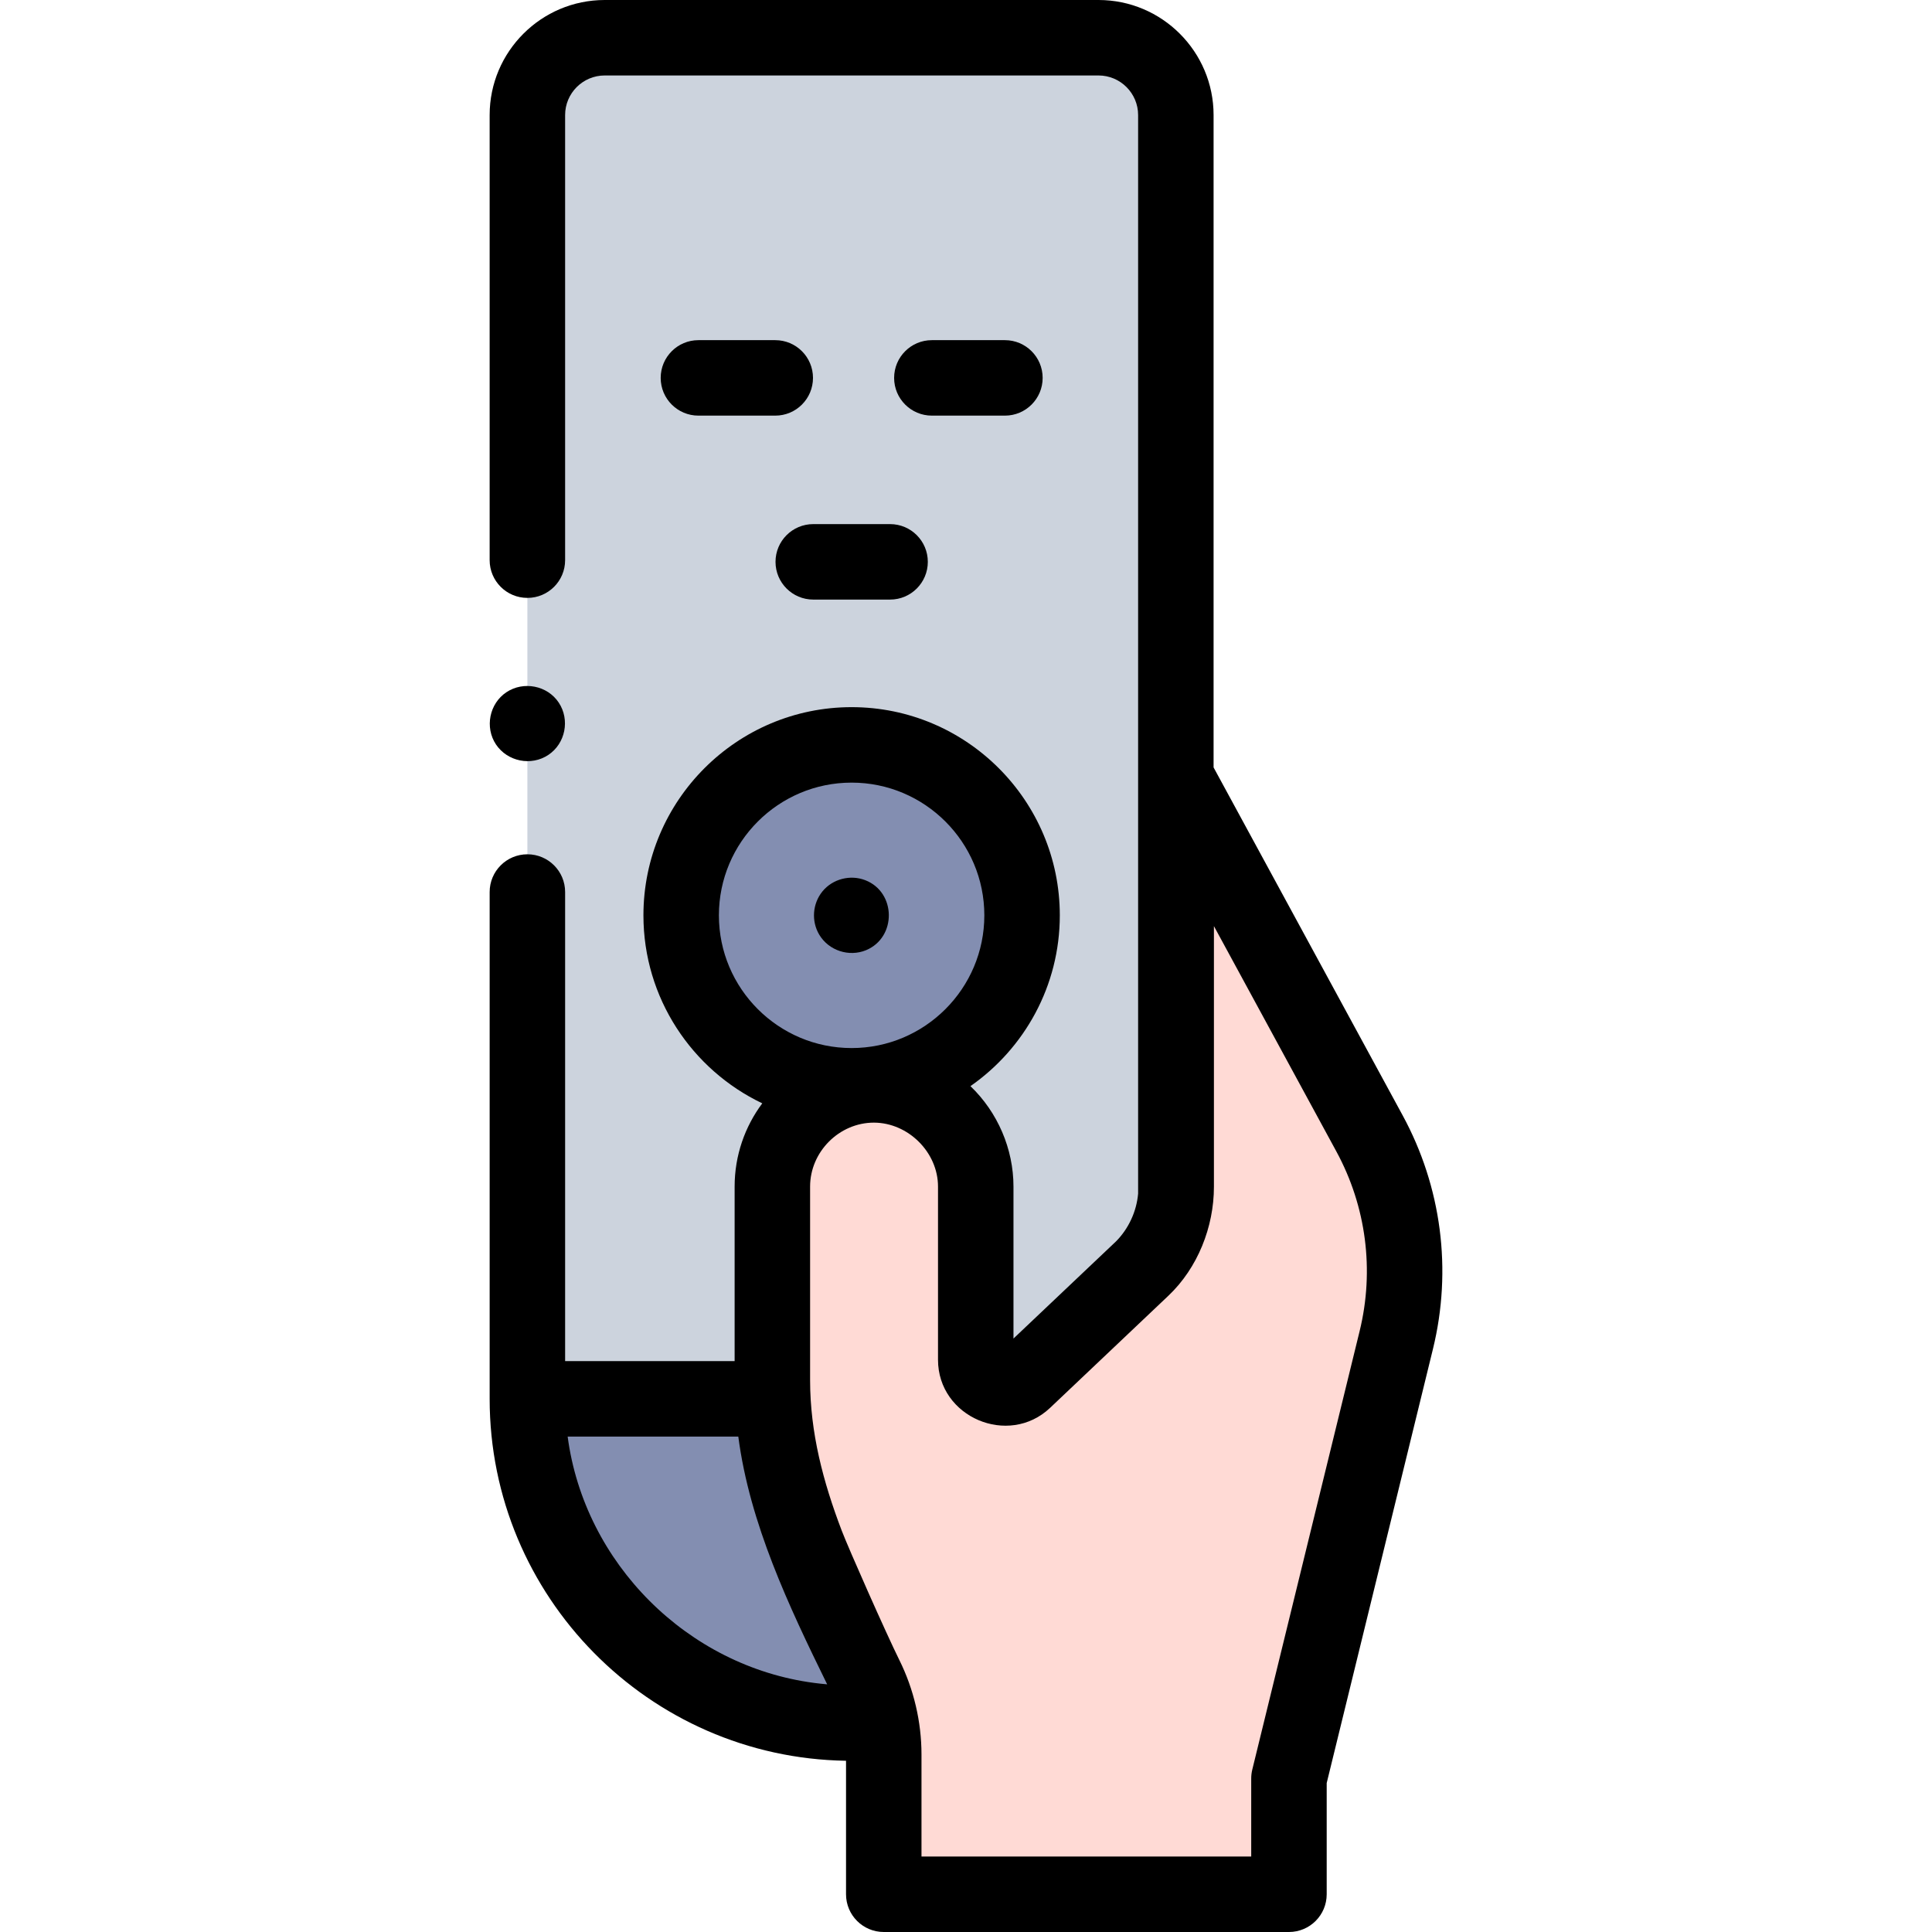
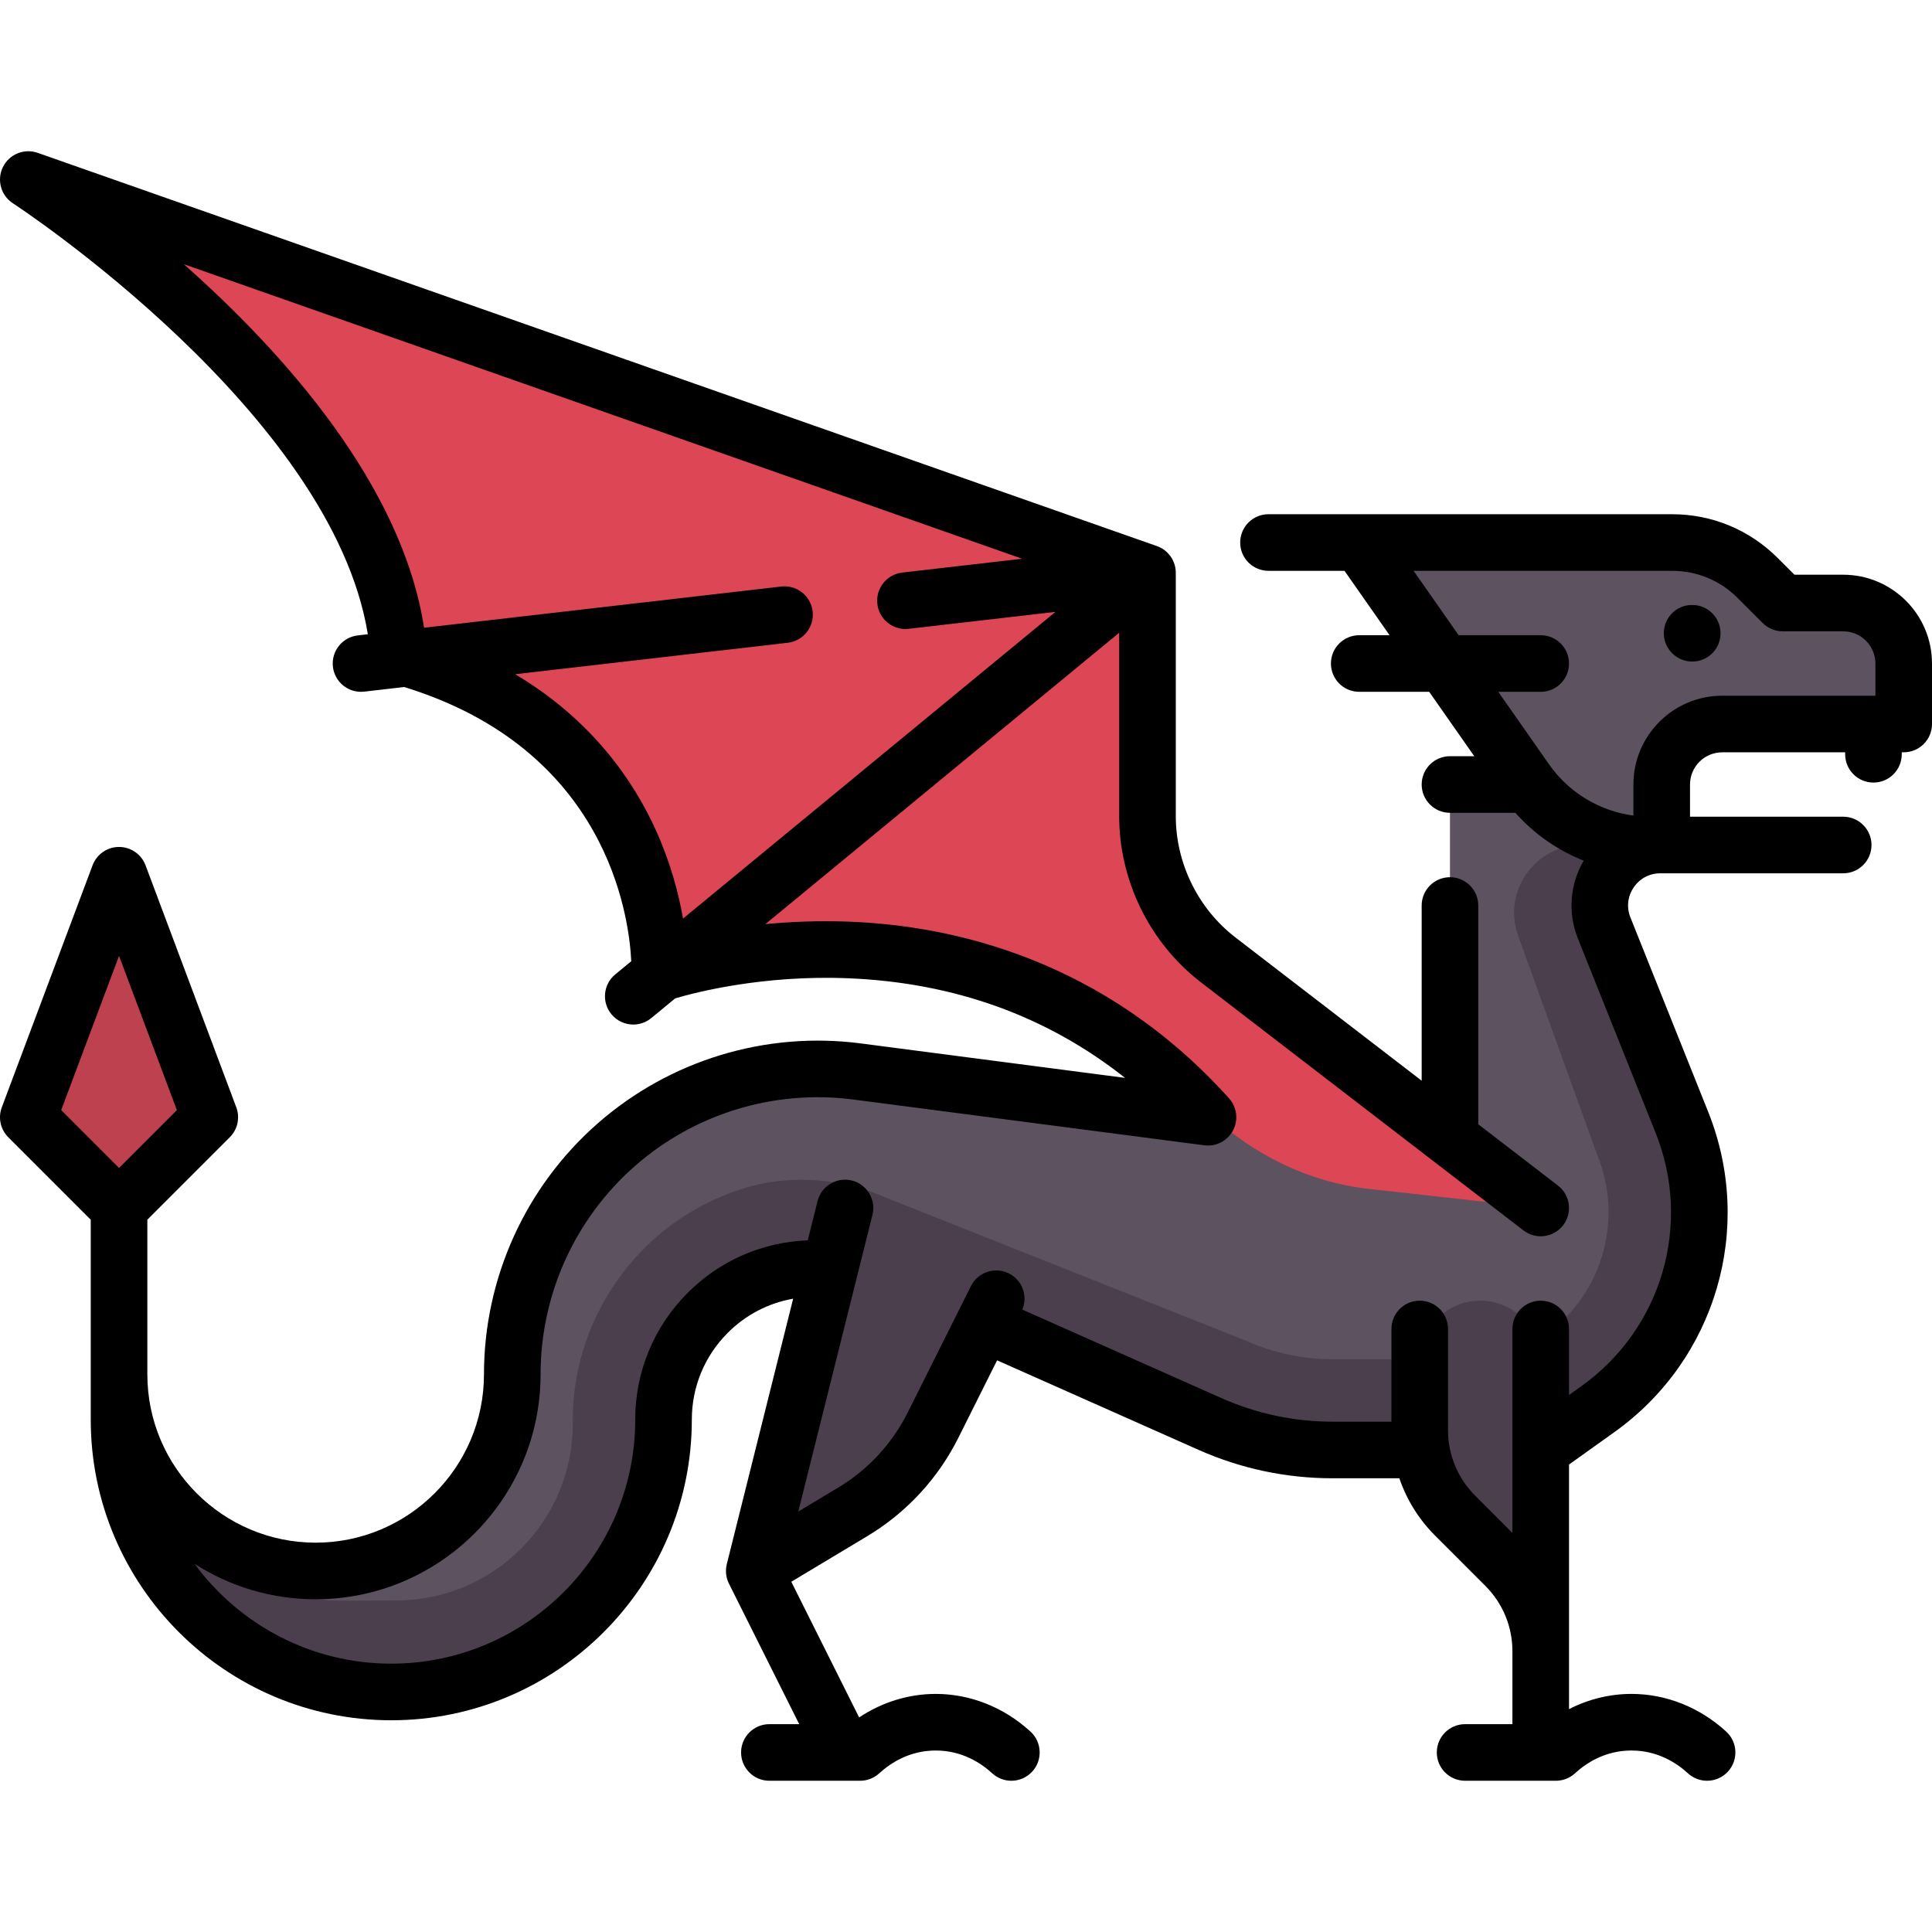
- <svg xmlns="http://www.w3.org/2000/svg" id="Capa_1" enable-background="new 0 0 512 512" height="512" viewBox="0 0 512 512" width="512">
+ <svg xmlns="http://www.w3.org/2000/svg" version="1.1" id="Capa_1" x="0px" y="0px" viewBox="0 0 512.001 512.001" style="enable-background:new 0 0 512.001 512.001;" xml:space="preserve">
+   <path style="fill:#5D5360;" d="M488.468,159.807h-9.392c-4.252,0-8.329-1.689-11.336-4.696l-1.944-1.945  c-6.014-6.014-14.169-9.391-22.674-9.391H360.21l44.145,63.065l-20.097,1.068v66.817c0,14.346-12.48,25.501-26.737,23.898  l-130.354-14.667c-48.448-6.319-91.409,31.402-91.407,80.261v0.815c0,19.086-10.382,37.008-27.436,45.576  c-6.995,3.513-13.977,5.303-20.667,5.652c-26.321,1.373-56.109-19.563-56.109-45.583v5.317c0,38.026,29.411,69.575,67.343,72.239  c42.02,2.72,76.948-30.555,76.948-71.989v-0.022c0-18.214,12.155-33.588,28.794-38.453c5.914-1.729,12.262-1.282,18.107,0.666  l41.276,13.76l56.599,25.155c10.25,4.556,21.342,6.909,32.559,6.909h49.995c3.341,0,6.599-1.044,9.318-2.986l10.968-7.835  c24.047-17.177,33.244-48.563,22.268-76.001l-27.9-77.356c4.607,2.482,9.808,3.855,15.194,3.855h7.354v-16.032  c0-8.855,7.178-16.032,16.032-16.032H504.5V175.84C504.5,166.984,497.322,159.807,488.468,159.807z" />
+   <path style="fill:#DC4655;" d="M322.869,254.408c-11.836-9.105-18.772-23.19-18.772-38.123V151.79L7.5,47.581  c0,0,93.689,60.622,98.198,126.254c71.477,19.706,69.139,84.169,69.139,84.169s82.514-22.117,145.65,37.108  c11.675,10.952,26.352,18.187,42.262,19.955l34.128,3.792c3.232,0.359,4.892-3.759,2.315-5.742L322.869,254.408z" />
+   <polygon style="fill:#BE4150;" points="31.549,320.129 7.5,296.081 31.549,231.952 55.597,296.081 " />
+   <path style="fill:#4B3F4E;" d="M445.724,297.437l-26.509-73.501c-12.441,0-21.112,12.345-16.89,24.048l20.778,57.613l0.14,0.388  l0.154,0.384c6.865,17.142,1.123,36.756-13.903,47.489l-2.158,1.542c-2.2-6.23-8.078-10.72-15.061-10.72  c-8.682,0-15.711,6.914-15.981,15.531h-23.119c-7.852,0-15.616-1.648-22.792-4.837L230.346,315.62  c-5.928-1.976-11.986-2.978-18.004-2.978c-4.959,0-9.826,0.688-14.467,2.046c-27.195,7.956-46.171,33.357-46.085,61.747  c0.001,0.242,0.002,0.484,0.002,0.727c0.076,25.874-20.851,46.902-46.725,46.979c-6.069,0.018-11.074,0.034-13.659,0.049  c-32.999,0.191-59.86-26.526-59.86-59.524v16.379c0,37.167,30.176,67.273,67.343,67.186c42.02,2.72,76.948-30.555,76.948-71.989  v-0.022c0-18.212,12.153-33.585,28.79-38.452c4.863-1.423,10.008-1.312,14.938-0.166l-19.68,78.72l26.07-15.643  c9.151-5.491,16.546-13.476,21.318-23.021l13.305-26.611l3.436,1.145l56.599,25.155c10.25,4.556,21.342,6.909,32.559,6.909h23.588  c1.094,6.544,4.117,12.652,8.869,17.406l13.283,13.284c6.014,6.013,9.392,14.169,9.392,22.673v-54.25  c1.477-0.501,2.896-1.181,4.18-2.098l10.968-7.835C447.503,356.261,456.699,324.875,445.724,297.437z" />
+   <path d="M488.468,152.307h-12.925l-4.444-4.445c-7.473-7.472-17.409-11.587-27.977-11.587h-106.96c-4.142,0-7.5,3.358-7.5,7.5  s3.358,7.5,7.5,7.5h20.144l11.945,17.064h-8.041c-4.142,0-7.5,3.358-7.5,7.5s3.358,7.5,7.5,7.5h18.541l11.945,17.064h-6.437  c-4.142,0-7.5,3.358-7.5,7.5s3.358,7.5,7.5,7.5h17.327c4.99,5.63,11.214,9.947,18.11,12.677c-3.661,6.249-4.254,13.847-1.542,20.627  l20.606,51.515c9.72,24.302,1.634,51.899-19.664,67.112l-3.289,2.349v-17.49c0-4.142-3.358-7.5-7.5-7.5s-7.5,3.358-7.5,7.5v54.039  l-9.87-9.87c-4.64-4.64-7.195-10.809-7.195-17.37v-26.799c0-4.142-3.358-7.5-7.5-7.5s-7.5,3.358-7.5,7.5v24.565h-15.569  c-10.231,0-20.161-2.107-29.511-6.263l-52.731-23.436c1.507-3.608-0.011-7.816-3.561-9.59c-3.705-1.853-8.21-0.351-10.062,3.354  l-16.741,33.482c-4.142,8.283-10.529,15.18-18.47,19.945l-10.542,6.326l19.657-78.628c1.005-4.018-1.438-8.09-5.457-9.095  c-4.014-1.004-8.09,1.438-9.095,5.457l-2.599,10.396c-12.008,0.453-23.236,5.334-31.783,13.876  c-8.989,8.983-13.939,20.93-13.939,33.66c0,35.646-29,64.645-64.646,64.645c-21.373,0-40.359-10.429-52.135-26.462  c9.27,5.946,20.288,9.398,32.095,9.398c32.866,0,59.605-26.739,59.605-59.605c0-21.131,9.107-41.246,24.985-55.188  s37.002-20.371,57.955-17.637l92.96,12.125c3.112,0.407,6.15-1.17,7.61-3.95s1.034-6.174-1.068-8.507  c-33.155-36.798-73.078-45.769-100.73-46.813c-8.045-0.303-15.512,0.021-22.147,0.662l93.774-77.226v48.602  c0,17.142,8.112,33.615,21.699,44.068l85.438,65.721c3.283,2.525,7.992,1.912,10.518-1.372c2.525-3.283,1.911-7.992-1.372-10.518  l-21.121-16.247v-57.97c0-4.142-3.358-7.5-7.5-7.5s-7.5,3.358-7.5,7.5v46.431l-49.317-37.936  c-9.921-7.632-15.845-19.662-15.845-32.179V151.79c0-3.184-2.01-6.021-5.014-7.076L9.987,40.505  c-3.583-1.258-7.542,0.361-9.218,3.771c-1.674,3.41-0.533,7.534,2.655,9.6c0.874,0.567,84.544,55.417,94.057,114.205l-2.664,0.307  c-4.115,0.475-7.065,4.195-6.591,8.311c0.441,3.823,3.684,6.641,7.441,6.641c0.287,0,0.577-0.016,0.869-0.05l10.589-1.222  c53.778,16.559,59.593,60.649,60.165,72.671l-4.236,3.488c-3.198,2.633-3.655,7.36-1.022,10.557c1.483,1.801,3.63,2.732,5.794,2.732  c1.678,0,3.367-0.561,4.763-1.71l6.348-5.228c5.361-1.587,23.321-6.262,46.011-5.321c27.978,1.163,52.511,10.023,73.199,26.393  l-70.009-9.131c-25.232-3.291-50.671,4.45-69.792,21.239s-30.088,41.013-30.088,66.46c0,24.595-20.01,44.605-44.605,44.605  s-44.605-20.01-44.605-44.605v-40.982L60.9,301.384c2.08-2.08,2.752-5.183,1.719-7.937l-24.048-64.129  c-1.098-2.927-3.896-4.867-7.022-4.867s-5.925,1.939-7.022,4.867l-24.049,64.13c-1.033,2.754-0.36,5.857,1.719,7.937l21.852,21.852  v53.007c0,43.917,35.729,79.645,79.646,79.645s79.645-35.729,79.645-79.667c0-8.7,3.389-16.878,9.542-23.029  c4.782-4.78,10.791-7.88,17.314-9.026l-17.584,70.338c-0.435,1.737-0.233,3.572,0.568,5.173l18.621,37.243h-7.906  c-4.142,0-7.5,3.358-7.5,7.5s3.358,7.5,7.5,7.5h24.048c1.876,0,3.684-0.703,5.067-1.97c3.01-2.758,8.051-6.046,14.974-6.046  s11.964,3.288,14.974,6.046c1.44,1.319,3.255,1.97,5.065,1.97c2.029,0,4.053-0.819,5.532-2.433  c2.798-3.054,2.591-7.798-0.463-10.597c-7.028-6.44-15.945-9.986-25.107-9.986c-7.185,0-14.217,2.182-20.307,6.228l-17.975-35.951  l20.114-12.068c10.392-6.235,18.749-15.26,24.168-26.099L264.24,360.5l53.331,23.703c11.28,5.014,23.259,7.556,35.603,7.556h17.674  c1.925,5.664,5.129,10.857,9.483,15.21l13.282,13.282c4.64,4.64,7.195,10.809,7.195,17.37v19.299h-12.541  c-4.142,0-7.5,3.358-7.5,7.5s3.358,7.5,7.5,7.5h24.048c1.876,0,3.684-0.703,5.067-1.971c3.01-2.758,8.051-6.045,14.974-6.045  s11.963,3.288,14.973,6.045c1.439,1.319,3.255,1.971,5.065,1.971c2.029,0,4.052-0.819,5.531-2.433  c2.799-3.054,2.592-7.798-0.462-10.596c-7.027-6.44-15.944-9.987-25.107-9.987c-5.749,0-11.399,1.401-16.548,4.032v-64.818  l12.008-8.577c26.939-19.243,37.167-54.15,24.872-84.889l-20.606-51.515c-1.068-2.671-0.756-5.569,0.857-7.952  s4.188-3.749,7.065-3.749h48.465c4.142,0,7.5-3.358,7.5-7.5s-3.358-7.5-7.5-7.5h-40.597v-8.532c0-4.705,3.828-8.532,8.532-8.532  h32.581v0.516c0,4.142,3.358,7.5,7.5,7.5s7.5-3.358,7.5-7.5v-0.516h0.516c4.142,0,7.5-3.358,7.5-7.5V175.84  C512,162.864,501.444,152.307,488.468,152.307z M173.912,220.235c-5.935-13.205-16.973-29.407-37.384-41.56l72.238-8.335  c4.115-0.475,7.065-4.195,6.591-8.311c-0.476-4.114-4.194-7.071-8.311-6.591l-94.664,10.923  c-5.868-38.002-37.391-73.069-63.678-96.354l222.184,78.065l-31.787,3.667c-4.115,0.475-7.065,4.195-6.591,8.311  c0.441,3.823,3.684,6.641,7.441,6.641c0.287,0,0.577-0.016,0.869-0.05l38.894-4.488l-98.705,81.286  C179.871,236.93,177.773,228.826,173.912,220.235z M16.218,294.192l15.33-40.88l15.33,40.88l-15.33,15.331L16.218,294.192z   M497,184.372h-40.597c-12.976,0-23.532,10.557-23.532,23.532v8.235c-8.962-1.201-17.115-6.09-22.372-13.6l-13.44-19.2h11.247  c4.142,0,7.5-3.358,7.5-7.5s-3.358-7.5-7.5-7.5H386.56l-11.945-17.064h68.507c6.562,0,12.73,2.555,17.37,7.194l6.641,6.641  c1.407,1.407,3.314,2.197,5.304,2.197h16.032c4.705,0,8.532,3.828,8.532,8.532v8.533H497z" />
+   <path d="M448.467,160.323h-0.08c-4.142,0-7.46,3.358-7.46,7.5s3.398,7.5,7.54,7.5s7.5-3.358,7.5-7.5S452.61,160.323,448.467,160.323  z" />
  <g>
-     <g>
-       <path d="m258.582 314.455v45.897c0 6.656 7.964 10.081 12.796 5.503l31.376-29.729c5.729-5.729 8.948-13.5 8.948-21.603v-108.441l51.239 94.298c9.09 16.729 11.618 36.245 7.091 54.738l-28.446 116.203v30.679h-107.38v-37.031c0-7.209-1.68-14.254-4.831-20.604-7.202-14.513-13.875-29.282-19.059-44.632l-.092-.273c-3.667-10.858-5.537-22.241-5.537-33.701v-51.303c0-14.883 12.065-26.948 26.948-26.948 14.62.045 26.947 12.253 26.947 26.947z" fill="#ffdad5" />
-     </g>
-     <g>
-       <path d="m139.762 370.71c0 47.46 38.47 85.93 85.93 85.93 2.59 0 5.16-.11 7.69-.34-.79-4.15-2.14-8.16-4.01-11.93-7.2-14.52-13.87-29.29-19.06-44.64l-.09-.27c-3.14-9.29-4.96-18.97-5.42-28.75-.08-1.65-.12-3.3-.12-4.95v-51.3c0-14.89 12.07-26.95 26.95-26.95 14.62.04 26.95 12.25 26.95 26.95v45.89c0 6.66 7.96 10.08 12.8 5.51l31.37-29.73c5.21-5.21 8.34-12.11 8.86-19.41v-286.23c0-11.32-9.17-20.49-20.49-20.49h-130.87c-11.32 0-20.49 9.17-20.49 20.49z" fill="#ccd3dd" />
-     </g>
-     <g>
-       <circle cx="225.687" cy="242.574" fill="#838eb1" r="45.172" />
-     </g>
-     <g>
-       <path d="m258.582 314.455v45.897c0 6.656 7.964 10.081 12.796 5.503l31.376-29.729c5.729-5.729 8.948-13.5 8.948-21.603v-108.441l51.239 94.298c9.09 16.729 11.618 36.245 7.091 54.738l-28.446 116.203v30.679h-107.38v-37.031c0-7.209-1.68-14.254-4.831-20.604-7.202-14.513-13.875-29.282-19.059-44.632l-.092-.273c-3.667-10.858-5.537-22.241-5.537-33.701v-51.303c0-14.883 12.065-26.948 26.948-26.948 14.62.045 26.947 12.253 26.947 26.947z" fill="#ffdad5" />
-     </g>
-     <g>
-       <path d="m233.382 456.3c-2.53.23-5.1.34-7.69.34-47.46 0-85.93-38.47-85.93-85.93h65.04c.46 9.78 2.28 19.46 5.42 28.75l.09.27c5.19 15.35 11.86 30.12 19.06 44.64 1.87 3.77 3.22 7.78 4.01 11.93z" fill="#838eb1" />
-     </g>
-     <g>
-       <path d="m229.515 251.81c8.156-3.4 8.01-15.385-.231-18.558-3.966-1.527-8.633-.327-11.327 2.978-2.642 3.242-2.988 7.888-.843 11.478 2.519 4.215 7.871 5.958 12.401 4.102z" />
-       <path d="m205.451 90.146h-20.362c-5.523 0-10 4.477-10 10s4.477 10 10 10h20.362c5.523 0 10-4.477 10-10s-4.477-10-10-10z" />
-       <path d="m266.314 110.146c5.523 0 10-4.477 10-10s-4.477-10-10-10h-19.362c-5.523 0-10 4.477-10 10s4.477 10 10 10z" />
-       <path d="m371.728 295.606-50.116-92.232v-172.884c0-16.812-13.678-30.49-30.49-30.49h-130.87c-16.812 0-30.49 13.678-30.49 30.49v117.959c0 5.523 4.477 10 10 10s10-4.477 10-10v-117.959c0-5.784 4.706-10.49 10.49-10.49h130.87c5.784 0 10.49 4.706 10.49 10.49v285.839c-.41 4.719-2.513 9.272-5.844 12.641l-27.186 25.758v-40.268c.001-9.996-4.195-19.711-11.404-26.622 14.3-9.979 23.682-26.542 23.682-45.264 0-30.422-24.75-55.172-55.172-55.172s-55.172 24.75-55.172 55.172c0 21.952 12.889 40.946 31.495 49.823-4.601 6.161-7.328 13.799-7.328 22.062v46.25h-44.92v-124.312c0-5.523-4.477-10-10-10s-10 4.477-10 10v134.313c0 52.399 42.231 95.113 94.444 95.911v35.379c0 5.523 4.477 10 10 10h107.381c5.523 0 10-4.477 10-10v-29.472l28.159-115.031c5.129-20.955 2.281-42.935-8.019-61.891zm-181.213-53.032c0-19.394 15.778-35.172 35.172-35.172s35.172 15.778 35.172 35.172-15.778 35.172-35.172 35.172-35.172-15.778-35.172-35.172zm25.221 203.413c-33.568-4.417-60.862-31.728-65.301-65.277h45.223c3.007 23.027 13.419 44.999 23.548 65.656-1.164-.099-2.321-.228-3.47-.379zm144.583-93.246-28.446 116.203c-.19.778-.287 1.577-.287 2.378v20.678h-87.381v-27.031c0-8.64-2.031-17.309-5.873-25.049-3.434-6.919-13.457-29.541-15.273-34.306-4.917-12.904-8.374-25.944-8.374-39.856v-51.303c0-9.209 7.701-16.946 16.919-16.946 9.078.025 16.978 7.85 16.978 16.95v45.89c-.002 15.225 18.671 23.16 29.679 12.768l31.37-29.73c7.771-7.362 12.071-18.241 12.071-28.865v-69.092l32.452 59.724c7.921 14.576 10.11 31.475 6.165 47.587z" />
-       <path d="m215.52 138.894c-5.523 0-10 4.477-10 10s4.477 10 10 10h20.362c5.523 0 10-4.477 10-10s-4.477-10-10-10z" />
-       <path d="m131.445 197.3c3.049 4.529 9.323 5.788 13.87 2.76 4.542-3.024 5.768-9.326 2.76-13.86-3.016-4.546-9.334-5.763-13.86-2.76-4.54 3.012-5.787 9.333-2.77 13.86z" />
-     </g>
-   </g>
+ </g>
+   <g>
+ </g>
+   <g>
+ </g>
+   <g>
+ </g>
+   <g>
+ </g>
+   <g>
+ </g>
+   <g>
+ </g>
+   <g>
+ </g>
+   <g>
+ </g>
+   <g>
+ </g>
+   <g>
+ </g>
+   <g>
+ </g>
+   <g>
+ </g>
+   <g>
+ </g>
+   <g>
+ </g>
</svg>
